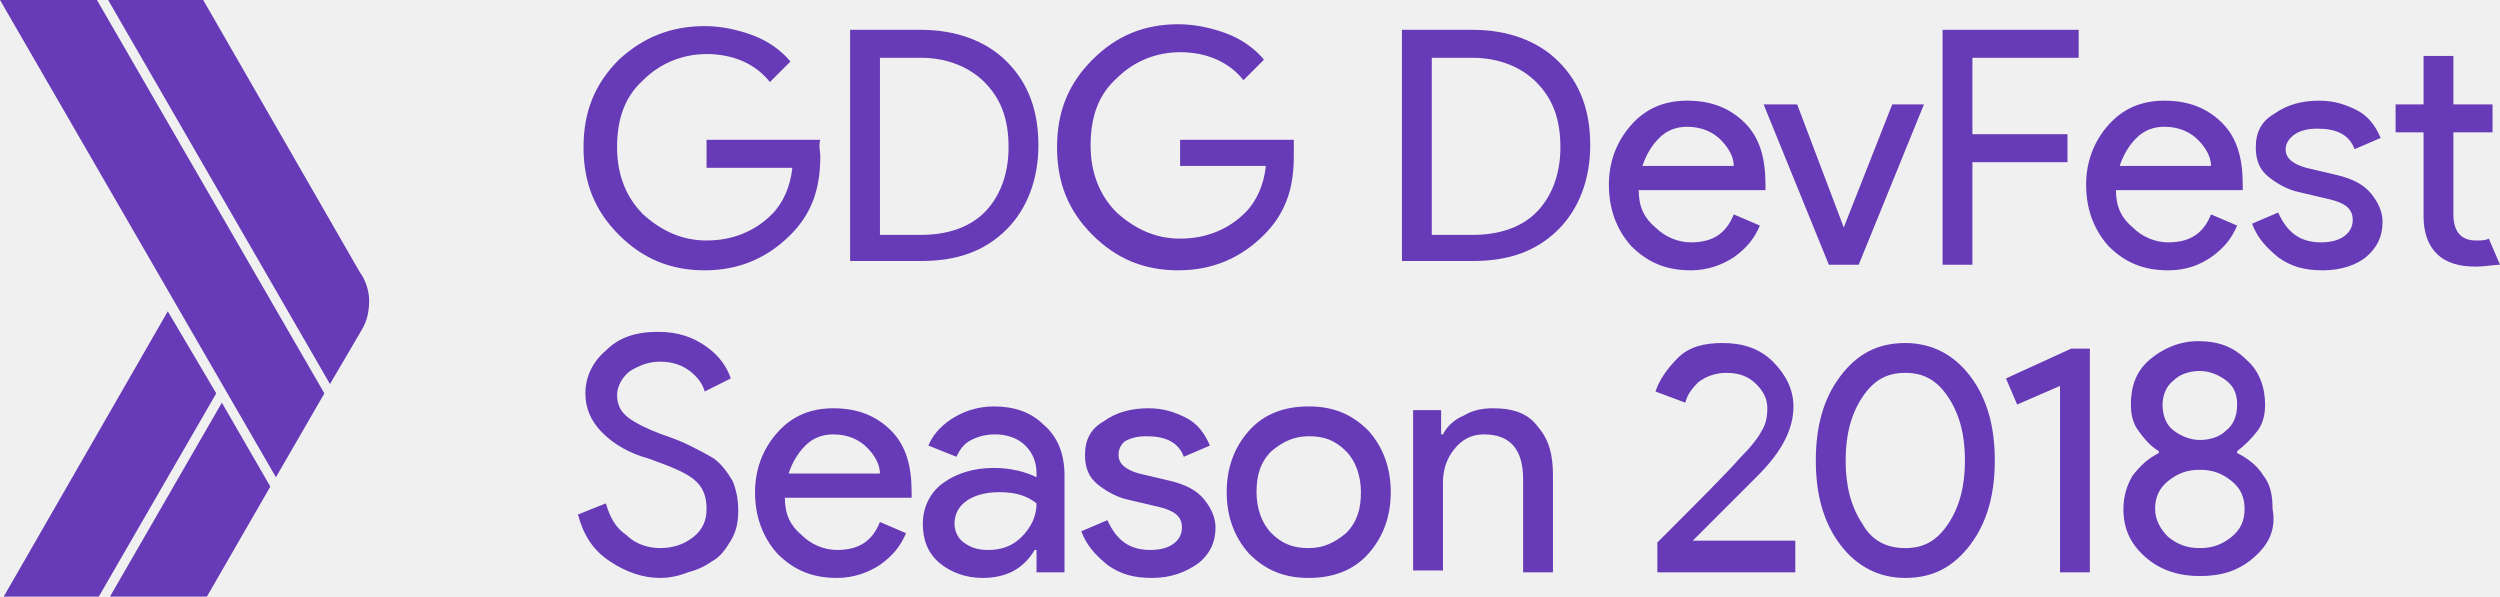
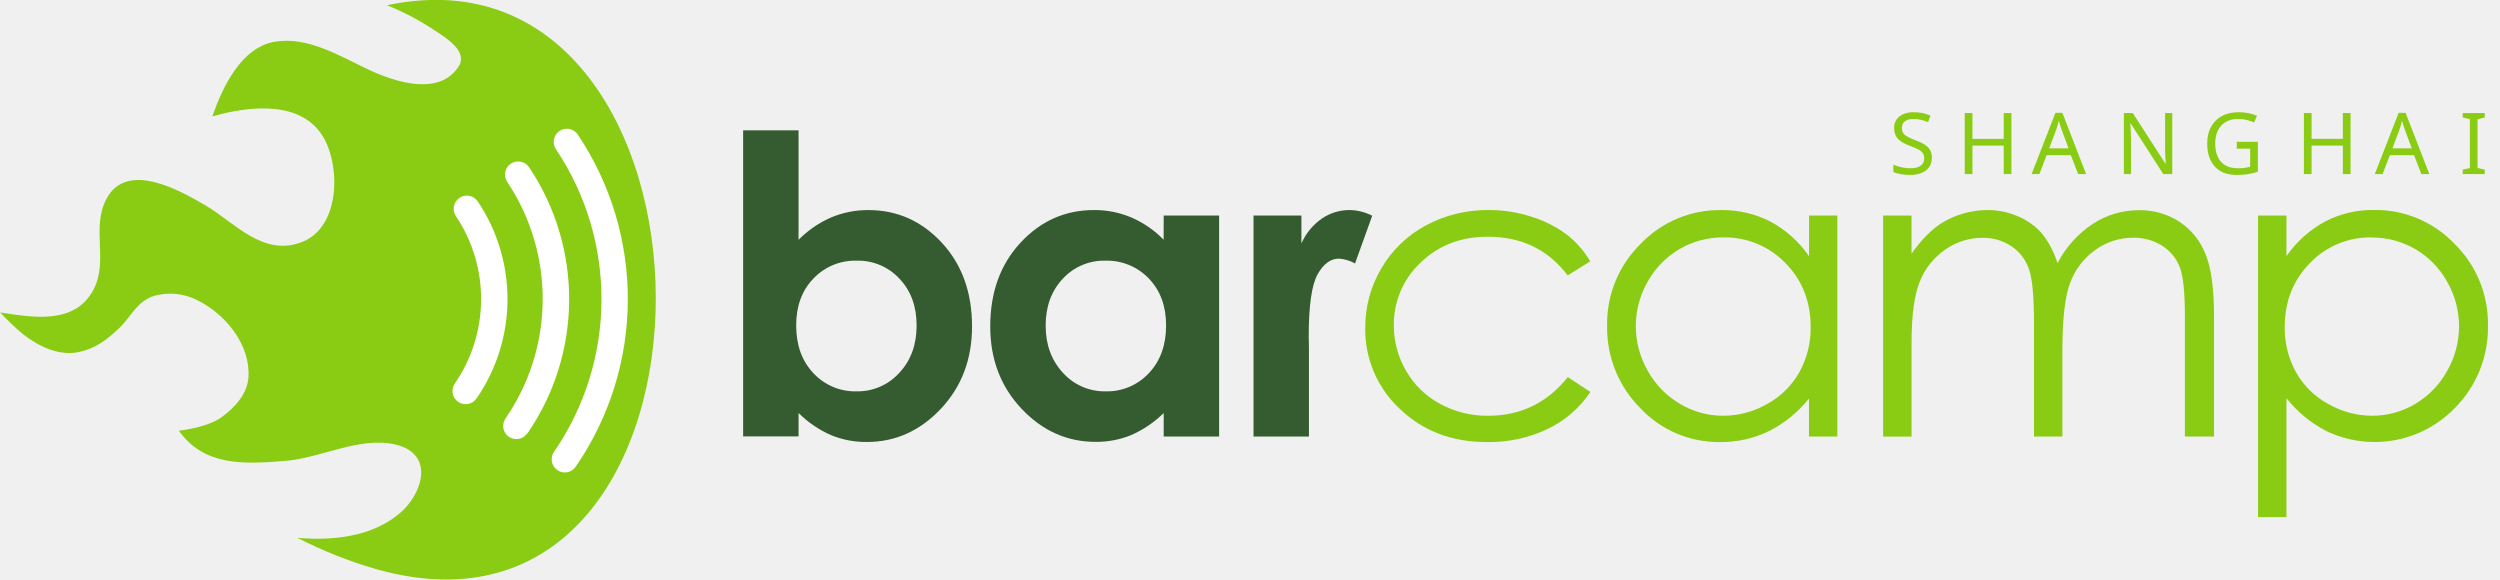
- <svg xmlns="http://www.w3.org/2000/svg" id="Layer_4" width="134.1" height="32">
-   <style>.st0{fill:#673ab7}</style>
-   <g id="XMLID_261_">
-     <path id="XMLID_259_" d="M5.2 0H0l14.8 25.6 2.6-4.5z" class="st0" />
-     <path id="XMLID_258_" d="M19.3 14.6L10.9 0H5.8l11.9 20.6 1.7-2.9c.3-.5.4-1 .4-1.6 0-.5-.2-1.1-.5-1.5z" class="st0" />
-     <path id="XMLID_257_" d="M9 16.7L.2 32h5.1l6.3-10.9z" class="st0" />
-     <path id="XMLID_256_" d="M11.9 21.6L5.9 32h5.2l3.4-5.9z" class="st0" />
-   </g>
-   <g id="XMLID_1_">
-     <path d="M44 8.4c0 1.8-.5 3.1-1.6 4.2-1.2 1.2-2.7 1.9-4.6 1.9-1.8 0-3.3-.6-4.6-1.9-1.3-1.3-1.9-2.8-1.9-4.7s.6-3.4 1.9-4.7C34.5 2 36 1.4 37.8 1.4c.9 0 1.8.2 2.6.5s1.5.8 2 1.4l-1.1 1.1c-.8-1-2-1.5-3.4-1.5-1.3 0-2.5.5-3.4 1.4-1 .9-1.4 2.1-1.4 3.6s.5 2.7 1.4 3.6c1 .9 2.1 1.4 3.4 1.4 1.4 0 2.6-.5 3.5-1.4.6-.6 1-1.5 1.1-2.5h-4.6V7.5H44c-.1.3 0 .6 0 .9zM45.6 14.2V1.6h3.8c1.9 0 3.5.6 4.6 1.7 1.2 1.2 1.7 2.7 1.7 4.5s-.6 3.4-1.7 4.5c-1.2 1.2-2.7 1.7-4.6 1.7h-3.8zm1.6-1.6h2.2c1.4 0 2.6-.4 3.4-1.2.8-.8 1.3-2 1.3-3.5s-.4-2.6-1.3-3.5c-.8-.8-2-1.3-3.4-1.3h-2.2v9.5zM69.4 8.4c0 1.8-.5 3.1-1.6 4.2-1.2 1.2-2.7 1.9-4.6 1.9-1.8 0-3.3-.6-4.6-1.9-1.3-1.3-1.9-2.8-1.9-4.7s.6-3.4 1.9-4.7c1.3-1.3 2.8-1.9 4.6-1.9.9 0 1.8.2 2.6.5s1.5.8 2 1.4l-1.1 1.1c-.8-1-2-1.5-3.4-1.5-1.3 0-2.5.5-3.4 1.4-1 .9-1.4 2.1-1.4 3.6s.5 2.7 1.4 3.6c1 .9 2.1 1.4 3.4 1.4 1.4 0 2.6-.5 3.5-1.4.6-.6 1-1.5 1.1-2.5h-4.6V7.5h6.1v.9zM75.2 14.2V1.6H79c1.9 0 3.5.6 4.6 1.7 1.2 1.2 1.7 2.7 1.7 4.5s-.6 3.4-1.7 4.5C82.4 13.5 80.9 14 79 14h-3.8zm1.6-1.6H79c1.4 0 2.6-.4 3.4-1.2.8-.8 1.3-2 1.3-3.5s-.4-2.6-1.3-3.5c-.8-.8-2-1.3-3.4-1.3h-2.2v9.5zM90.7 14.5c-1.3 0-2.3-.4-3.2-1.3-.8-.9-1.2-2-1.2-3.3 0-1.2.4-2.3 1.2-3.2.8-.9 1.8-1.3 3-1.3 1.3 0 2.3.4 3.1 1.2.8.8 1.1 1.9 1.1 3.3v.3h-6.8c0 .9.3 1.5.9 2 .5.5 1.2.8 1.9.8 1.2 0 1.9-.5 2.3-1.5l1.4.6c-.3.7-.7 1.2-1.4 1.7-.6.4-1.4.7-2.3.7zM93 8.9c0-.5-.3-1-.7-1.4-.4-.4-1-.7-1.8-.7-.6 0-1.1.2-1.5.6-.4.4-.7.9-.9 1.5H93zM98.1 14.2l-3.5-8.6h1.8l2.5 6.6 2.6-6.6h1.7l-3.5 8.6h-1.6zM105.8 14.2h-1.6V1.6h7.3v1.5h-5.7v4.1h5.1v1.5h-5.1v5.5zM116.3 14.5c-1.3 0-2.3-.4-3.2-1.3-.8-.9-1.2-2-1.2-3.3 0-1.2.4-2.3 1.2-3.2.8-.9 1.8-1.3 3-1.3 1.3 0 2.3.4 3.1 1.2.8.8 1.1 1.9 1.1 3.3v.3h-6.8c0 .9.3 1.5.9 2 .5.5 1.2.8 1.9.8 1.2 0 1.9-.5 2.3-1.5l1.4.6c-.3.7-.7 1.2-1.4 1.7-.6.4-1.3.7-2.3.7zm2.3-5.6c0-.5-.3-1-.7-1.4-.4-.4-1-.7-1.8-.7-.6 0-1.1.2-1.5.6-.4.4-.7.9-.9 1.5h4.9zM124.6 14.5c-1 0-1.7-.2-2.4-.7-.6-.5-1.1-1-1.4-1.8l1.4-.6c.5 1.1 1.2 1.6 2.3 1.6.5 0 .9-.1 1.2-.3.3-.2.5-.5.5-.9 0-.6-.4-.9-1.2-1.1l-1.7-.4c-.5-.1-1.1-.4-1.6-.8s-.7-.9-.7-1.6c0-.8.3-1.4 1-1.8.7-.5 1.5-.7 2.4-.7.8 0 1.4.2 2 .5.6.3 1 .8 1.3 1.5l-1.4.6c-.3-.8-1-1.1-2-1.1-.5 0-.9.1-1.2.3-.3.2-.5.5-.5.8 0 .5.4.8 1.1 1l1.7.4c.8.2 1.4.5 1.8 1 .4.5.6 1 .6 1.5 0 .8-.3 1.4-.9 1.9-.5.4-1.3.7-2.3.7zM132.8 14.3c-.9 0-1.6-.2-2.1-.7-.5-.5-.7-1.2-.7-2V7.1h-1.5V5.6h1.5V3h1.6v2.6h2.1v1.5h-2.1v4.4c0 .9.4 1.4 1.2 1.4.3 0 .5 0 .7-.1l.6 1.4c-.3 0-.8.1-1.3.1zM35.4 31c-.9 0-1.8-.3-2.7-.9-.9-.6-1.4-1.4-1.7-2.5l1.5-.6c.2.7.5 1.3 1.1 1.7.5.5 1.2.7 1.8.7.7 0 1.3-.2 1.8-.6.5-.4.7-.9.7-1.5 0-.7-.2-1.2-.7-1.6-.5-.4-1.3-.7-2.4-1.1-1.1-.3-1.9-.8-2.5-1.4-.6-.6-.9-1.3-.9-2.1 0-.9.4-1.7 1.1-2.3.7-.7 1.6-1 2.8-1 1.1 0 1.9.3 2.6.8.7.5 1.1 1.1 1.3 1.7l-1.4.7c-.1-.4-.4-.8-.8-1.1-.4-.3-.9-.5-1.6-.5-.6 0-1.1.2-1.6.5-.4.3-.7.8-.7 1.3s.2.9.6 1.2c.4.3 1 .6 1.8.9.6.2 1.1.4 1.5.6.4.2.8.4 1.3.7.4.3.7.7 1 1.2.2.5.3 1 .3 1.6 0 .6-.1 1.1-.4 1.6-.3.5-.6.9-1 1.1-.4.3-.9.5-1.3.6-.5.2-1 .3-1.5.3zM44.9 31c-1.3 0-2.3-.4-3.2-1.3-.8-.9-1.2-2-1.2-3.3 0-1.2.4-2.3 1.2-3.2.8-.9 1.8-1.3 3-1.3 1.3 0 2.3.4 3.1 1.2.8.8 1.1 1.9 1.1 3.3v.3h-6.8c0 .9.3 1.5.9 2 .5.5 1.2.8 1.9.8 1.2 0 1.9-.5 2.3-1.5l1.4.6c-.3.7-.7 1.2-1.4 1.7-.6.4-1.4.7-2.3.7zm2.3-5.6c0-.5-.3-1-.7-1.4-.4-.4-1-.7-1.8-.7-.6 0-1.1.2-1.5.6-.4.4-.7.9-.9 1.5h4.9zM52.7 31c-.9 0-1.7-.3-2.3-.8-.6-.5-.9-1.2-.9-2.1 0-.9.4-1.7 1.1-2.2.7-.5 1.6-.8 2.7-.8.9 0 1.7.2 2.3.5v-.2c0-.6-.2-1.1-.6-1.5-.4-.4-1-.6-1.6-.6-.5 0-.9.1-1.3.3-.4.2-.6.5-.8.9l-1.5-.6c.2-.5.6-1 1.2-1.4.6-.4 1.4-.7 2.3-.7 1.1 0 2 .3 2.7 1 .7.6 1.1 1.5 1.1 2.7v5.2h-1.5v-1.2h-.1c-.6 1-1.5 1.5-2.8 1.5zm.3-1.5c.7 0 1.3-.2 1.8-.7.5-.5.8-1.1.8-1.8-.5-.4-1.1-.6-2-.6-.8 0-1.4.2-1.8.5-.4.3-.6.7-.6 1.2 0 .4.2.8.5 1 .4.3.8.4 1.3.4zM61.8 31c-1 0-1.7-.2-2.4-.7-.6-.5-1.1-1-1.4-1.8l1.4-.6c.5 1.1 1.2 1.6 2.3 1.6.5 0 .9-.1 1.2-.3.3-.2.5-.5.5-.9 0-.6-.4-.9-1.2-1.1l-1.7-.4c-.5-.1-1.1-.4-1.6-.8s-.7-.9-.7-1.6c0-.8.3-1.4 1-1.8.7-.5 1.5-.7 2.4-.7.8 0 1.4.2 2 .5.6.3 1 .8 1.3 1.5l-1.4.6c-.3-.8-1-1.1-2-1.1-.5 0-.9.1-1.2.3-.1.1-.3.3-.3.7 0 .5.4.8 1.1 1l1.7.4c.8.2 1.4.5 1.8 1 .4.5.6 1 .6 1.5 0 .8-.3 1.4-.9 1.9-.7.5-1.5.8-2.5.8zM67 23.1c.8-.9 1.9-1.3 3.2-1.3 1.3 0 2.3.4 3.2 1.3.8.9 1.2 2 1.2 3.3 0 1.3-.4 2.4-1.2 3.3-.8.9-1.9 1.3-3.2 1.3-1.3 0-2.3-.4-3.2-1.3-.8-.9-1.2-2-1.2-3.3 0-1.3.4-2.4 1.2-3.3zm1.2 5.5c.6.6 1.2.8 2 .8s1.4-.3 2-.8c.6-.6.8-1.3.8-2.2 0-.9-.3-1.7-.8-2.2-.6-.6-1.2-.8-2-.8s-1.4.3-2 .8c-.6.6-.8 1.3-.8 2.2 0 .9.3 1.7.8 2.2zM77.3 22.1v1.2h.1c.2-.4.6-.8 1.1-1 .5-.3 1-.4 1.6-.4 1.1 0 1.9.3 2.4 1 .6.7.8 1.5.8 2.6v5.2h-1.6v-5c0-1.6-.7-2.4-2.1-2.4-.7 0-1.2.3-1.6.8-.4.5-.6 1.1-.6 1.8v4.7h-1.6V22h1.5zM96.5 30.7h-7.6v-1.6c2.3-2.3 3.8-3.8 4.4-4.5.6-.6 1-1.1 1.2-1.5.2-.3.3-.7.3-1.2s-.2-.9-.6-1.3c-.4-.4-.9-.6-1.6-.6-.6 0-1.1.2-1.5.5-.4.4-.6.7-.7 1.1l-1.6-.6c.2-.6.6-1.2 1.2-1.8.6-.6 1.4-.8 2.4-.8 1.1 0 2 .3 2.7 1 .7.7 1.1 1.5 1.1 2.4 0 1.2-.6 2.4-1.9 3.7L90.8 29h5.5v1.7zM105.7 29.2c-.9 1.2-2 1.8-3.5 1.8-1.4 0-2.6-.6-3.5-1.8-.9-1.2-1.3-2.7-1.3-4.5 0-1.8.4-3.3 1.3-4.5.9-1.2 2-1.8 3.5-1.8 1.4 0 2.6.6 3.5 1.8.9 1.2 1.3 2.7 1.3 4.5 0 1.8-.4 3.3-1.3 4.5zm-3.5.2c1 0 1.7-.4 2.3-1.3.6-.9.9-2 .9-3.4s-.3-2.5-.9-3.4c-.6-.9-1.3-1.3-2.3-1.3-1 0-1.7.4-2.3 1.3-.6.9-.9 2-.9 3.4s.3 2.5.9 3.4c.5.9 1.3 1.3 2.3 1.3zM112.1 30.7h-1.6v-10l-2.3 1-.6-1.4 3.5-1.6h1v12zM120.9 29.9c-.8.7-1.7 1-2.9 1-1.1 0-2.1-.3-2.9-1-.8-.7-1.2-1.5-1.2-2.6 0-.7.2-1.3.5-1.8.4-.5.8-.9 1.4-1.2v-.1c-.5-.3-.8-.7-1.1-1.1-.3-.4-.4-.9-.4-1.4 0-1 .3-1.8 1-2.4.7-.6 1.6-1 2.6-1 1.1 0 1.9.3 2.6 1 .7.6 1 1.5 1 2.4 0 .5-.1 1-.4 1.4-.3.4-.7.8-1.1 1.1v.1c.6.3 1.1.7 1.4 1.2.4.5.5 1.1.5 1.8.2 1.1-.2 1.9-1 2.6zm-4.6-1.1c.5.4 1 .6 1.7.6s1.2-.2 1.7-.6c.5-.4.7-.9.7-1.5s-.2-1.1-.7-1.5c-.5-.4-1-.6-1.7-.6s-1.2.2-1.7.6c-.5.4-.7.9-.7 1.5s.3 1.1.7 1.5zm.3-5.7c.4.3.9.5 1.4.5.6 0 1.1-.2 1.4-.5.4-.3.6-.8.6-1.4 0-.6-.2-1-.6-1.3-.4-.3-.9-.5-1.4-.5-.6 0-1.1.2-1.4.5-.4.3-.6.8-.6 1.3 0 .6.2 1.1.6 1.4z" class="st0" />
-   </g>
+ <svg xmlns="http://www.w3.org/2000/svg" id="barcamp_logo" data-name="barcamp logo" viewBox="0 0 913.39 211.79">
+   <defs>
+     <style>.cls-1{fill:#355c30;}.cls-2,.cls-3{fill:#8acc13;}.cls-3{font-size:31.24px;font-family:CenturyGothic, Century Gothic;letter-spacing:0.24em;}.cls-4{letter-spacing:0.24em;}.cls-5{letter-spacing:0.25em;}.cls-6{letter-spacing:0.25em;}.cls-7{letter-spacing:0.25em;}.cls-8{fill:#fff;}</style>
+   </defs>
+   <path class="cls-1" d="M335.07,91.71v40a38.12,38.12,0,0,1,11.86-8.15,34.42,34.42,0,0,1,13.64-2.71q15.78,0,26.83,11.92t11.05,30.6q0,18-11.42,30.11T360,205.58a33.74,33.74,0,0,1-13-2.47A39.32,39.32,0,0,1,335.07,195v8.54H314.82V91.71Zm21.24,47.63a21,21,0,0,0-15.83,6.54q-6.28,6.54-6.28,17.11,0,10.78,6.28,17.44a20.84,20.84,0,0,0,15.83,6.65,20.45,20.45,0,0,0,15.56-6.76q6.33-6.76,6.33-17.26T372,146A20.5,20.5,0,0,0,356.31,139.34Z" transform="translate(-43.31 -44.1)" />
+   <path class="cls-1" d="M468.47,122.84h20.25v80.74H468.47V195a39.49,39.49,0,0,1-11.91,8.07,33.48,33.48,0,0,1-12.94,2.47q-15.66,0-27.09-12.11T405.1,163.36q0-18.68,11.06-30.6T443,120.84a34.47,34.47,0,0,1,13.65,2.71,37,37,0,0,1,11.8,8.13Zm-21.31,16.5a20.42,20.42,0,0,0-15.6,6.65q-6.21,6.66-6.21,17.07t6.32,17.26a20.47,20.47,0,0,0,15.57,6.76,20.82,20.82,0,0,0,15.82-6.65q6.29-6.66,6.29-17.44,0-10.56-6.29-17.11A21.11,21.11,0,0,0,447.16,139.34Z" transform="translate(-43.31 -44.1)" />
+   <path class="cls-1" d="M501.29,122.84h17.5v10.22a21.56,21.56,0,0,1,7.47-9.11,17.92,17.92,0,0,1,10.2-3.11,18.74,18.74,0,0,1,8.2,2.08l-6.28,17.44a13.87,13.87,0,0,0-5.83-1.77q-4.66,0-7.87,5.78t-3.22,22.68l.08,3.92v32.61H501.29Z" transform="translate(-43.31 -44.1)" />
+   <path class="cls-2" d="M624.31,139.59l-8.24,5.12q-10.7-14.13-29.19-14.12-14.79,0-24.55,9.46a30.84,30.84,0,0,0-9.77,23,32.61,32.61,0,0,0,4.49,16.57,31.53,31.53,0,0,0,12.33,12A36,36,0,0,0,587,196q17.84,0,29.12-14.13l8.24,5.42a39,39,0,0,1-15.57,13.53,49.8,49.8,0,0,1-22.25,4.8q-19.17,0-31.8-12.14a39.48,39.48,0,0,1-12.63-29.56A42.11,42.11,0,0,1,548,142.13a41.5,41.5,0,0,1,16.23-15.66,47.4,47.4,0,0,1,23.11-5.63,49.74,49.74,0,0,1,15.49,2.43,43.31,43.31,0,0,1,12.67,6.35A34.73,34.73,0,0,1,624.31,139.59Z" transform="translate(-43.31 -44.1)" />
+   <path class="cls-2" d="M714.6,122.84v80.74H704.23V189.71a44.09,44.09,0,0,1-14.65,11.91,39.91,39.91,0,0,1-17.75,4,39.39,39.39,0,0,1-29.24-12.4A41.6,41.6,0,0,1,630.48,163a40.83,40.83,0,0,1,12.22-29.78,39.9,39.9,0,0,1,29.43-12.37,38.21,38.21,0,0,1,18,4.19,40.51,40.51,0,0,1,14.13,12.65V122.84Zm-41.65,8A31.28,31.28,0,0,0,645.31,147a32.62,32.62,0,0,0,0,32.53,31.78,31.78,0,0,0,11.73,12.09A30.73,30.73,0,0,0,672.88,196,32.39,32.39,0,0,0,689,191.67a30,30,0,0,0,11.73-11.6,33.1,33.1,0,0,0,4.11-16.49q0-14-9.21-23.36A30.59,30.59,0,0,0,673,130.84Z" transform="translate(-43.31 -44.1)" />
+   <path class="cls-2" d="M731.32,122.84H741.7v13.95q5.43-7.72,11.16-11.28a32,32,0,0,1,16.59-4.67,27.52,27.52,0,0,1,11.15,2.3,23.91,23.91,0,0,1,8.63,6.12,32.77,32.77,0,0,1,5.8,11,38.34,38.34,0,0,1,13-14.44,30.71,30.71,0,0,1,16.76-4.93,26.34,26.34,0,0,1,14.79,4.22,25.22,25.22,0,0,1,9.52,11.79q3.12,7.58,3.12,22.69v44H841.57v-44q0-13-1.85-17.82a16,16,0,0,0-6.33-7.81,19,19,0,0,0-10.71-3,23.31,23.31,0,0,0-13.82,4.45,25.58,25.58,0,0,0-9.15,11.86q-2.88,7.41-2.89,24.74v31.57H786.45V162.31q0-14.61-1.82-19.83a16.67,16.67,0,0,0-6.36-8.37A18.4,18.4,0,0,0,767.49,131,23.33,23.33,0,0,0,754,135.3,25.68,25.68,0,0,0,744.71,147q-3,7.34-3,22.45v34.16H731.32Z" transform="translate(-43.31 -44.1)" />
+   <path class="cls-2" d="M868.3,122.84h10.38v14.84A41.18,41.18,0,0,1,892.83,125a37.78,37.78,0,0,1,17.85-4.19,39.84,39.84,0,0,1,29.4,12.37A40.83,40.83,0,0,1,952.3,163a41.6,41.6,0,0,1-12.11,30.19,40.81,40.81,0,0,1-46.92,8.4,44.72,44.72,0,0,1-14.59-12v43.45H868.3Zm41.59,8a30.48,30.48,0,0,0-22.64,9.38q-9.19,9.39-9.2,23.36a33.2,33.2,0,0,0,4.1,16.49,29.93,29.93,0,0,0,11.75,11.6A32.51,32.51,0,0,0,910,196a30.49,30.49,0,0,0,15.7-4.32,31.71,31.71,0,0,0,11.7-12.09,32.65,32.65,0,0,0,0-32.53,31.22,31.22,0,0,0-27.59-16.18Z" transform="translate(-43.31 -44.1)" />
+   <text class="cls-3" transform="translate(690.15 63.6)">SH<tspan class="cls-4" x="52.1" y="0">A</tspan>
+     <tspan class="cls-5" x="82.8" y="0">NG</tspan>
+     <tspan x="148.56" y="0">H</tspan>
+     <tspan class="cls-6" x="177.5" y="0">A</tspan>
+     <tspan class="cls-7" x="208.36" y="0">I</tspan>
+   </text>
+   <path class="cls-2" d="M154.05,132.35c13.17-5.49,13.69-26.42,7.84-37.34-7.84-14.63-27.63-12.2-41-8.38,3.7-10.65,10.5-25.18,22.78-27.28s24.12,5.48,34.72,10.38c9.46,4.38,26.1,9.88,32.93-2.07,2.08-5-4.09-9.21-9.49-12.64a94.44,94.44,0,0,0-17.14-9c129.83-27.54,133.41,244.87-4,206A159.43,159.43,0,0,1,152,240.61c12.84,1.07,26.66-.29,36.93-8.62,8.8-7.12,13.45-22-1.05-25.45-13-3.1-27.21,4.83-40.06,5.92-16.17,1.37-30,1.78-39.17-11,7.12-.89,12.63-2.78,15.43-4.81,4.84-3.49,9.53-8.39,10-14.63.82-11.95-8.36-23.13-18.64-28.22a21.75,21.75,0,0,0-15.57-1.67c-6.61,1.95-8.52,7.65-13.15,12s-8.77,7.44-15,8.68c-7.28,1.29-14.32-2.21-19.93-6.56a92.29,92.29,0,0,1-8.42-8C55,160,70.63,163,77.5,149.85c5.51-10.57-1-22.59,4.8-33.28,7.49-13.73,26.51-3,35.85,2.42C128.86,125.18,139.53,138.39,154.05,132.35Z" transform="translate(-43.31 -44.1)" />
+   <path class="cls-8" d="M217.4,189.71a64,64,0,0,0,.48-72h0a4.8,4.8,0,1,0-8,5.35h0a54.41,54.41,0,0,1-.41,61.18h0a4.8,4.8,0,0,0,7.91,5.45Z" transform="translate(-43.31 -44.1)" />
+   <path class="cls-8" d="M236,202.47a86.59,86.59,0,0,0,.63-97.25h0a4.8,4.8,0,1,0-8,5.34h0A77,77,0,0,1,228,197h0a4.8,4.8,0,1,0,7.91,5.45Z" transform="translate(-43.31 -44.1)" />
+   <path class="cls-8" d="M246.44,98.62a98.46,98.46,0,0,1-.72,110.57h0a4.8,4.8,0,1,0,7.91,5.45h0a108,108,0,0,0,.79-121.37h0a4.8,4.8,0,0,0-8,5.35Z" transform="translate(-43.31 -44.1)" />
</svg>
